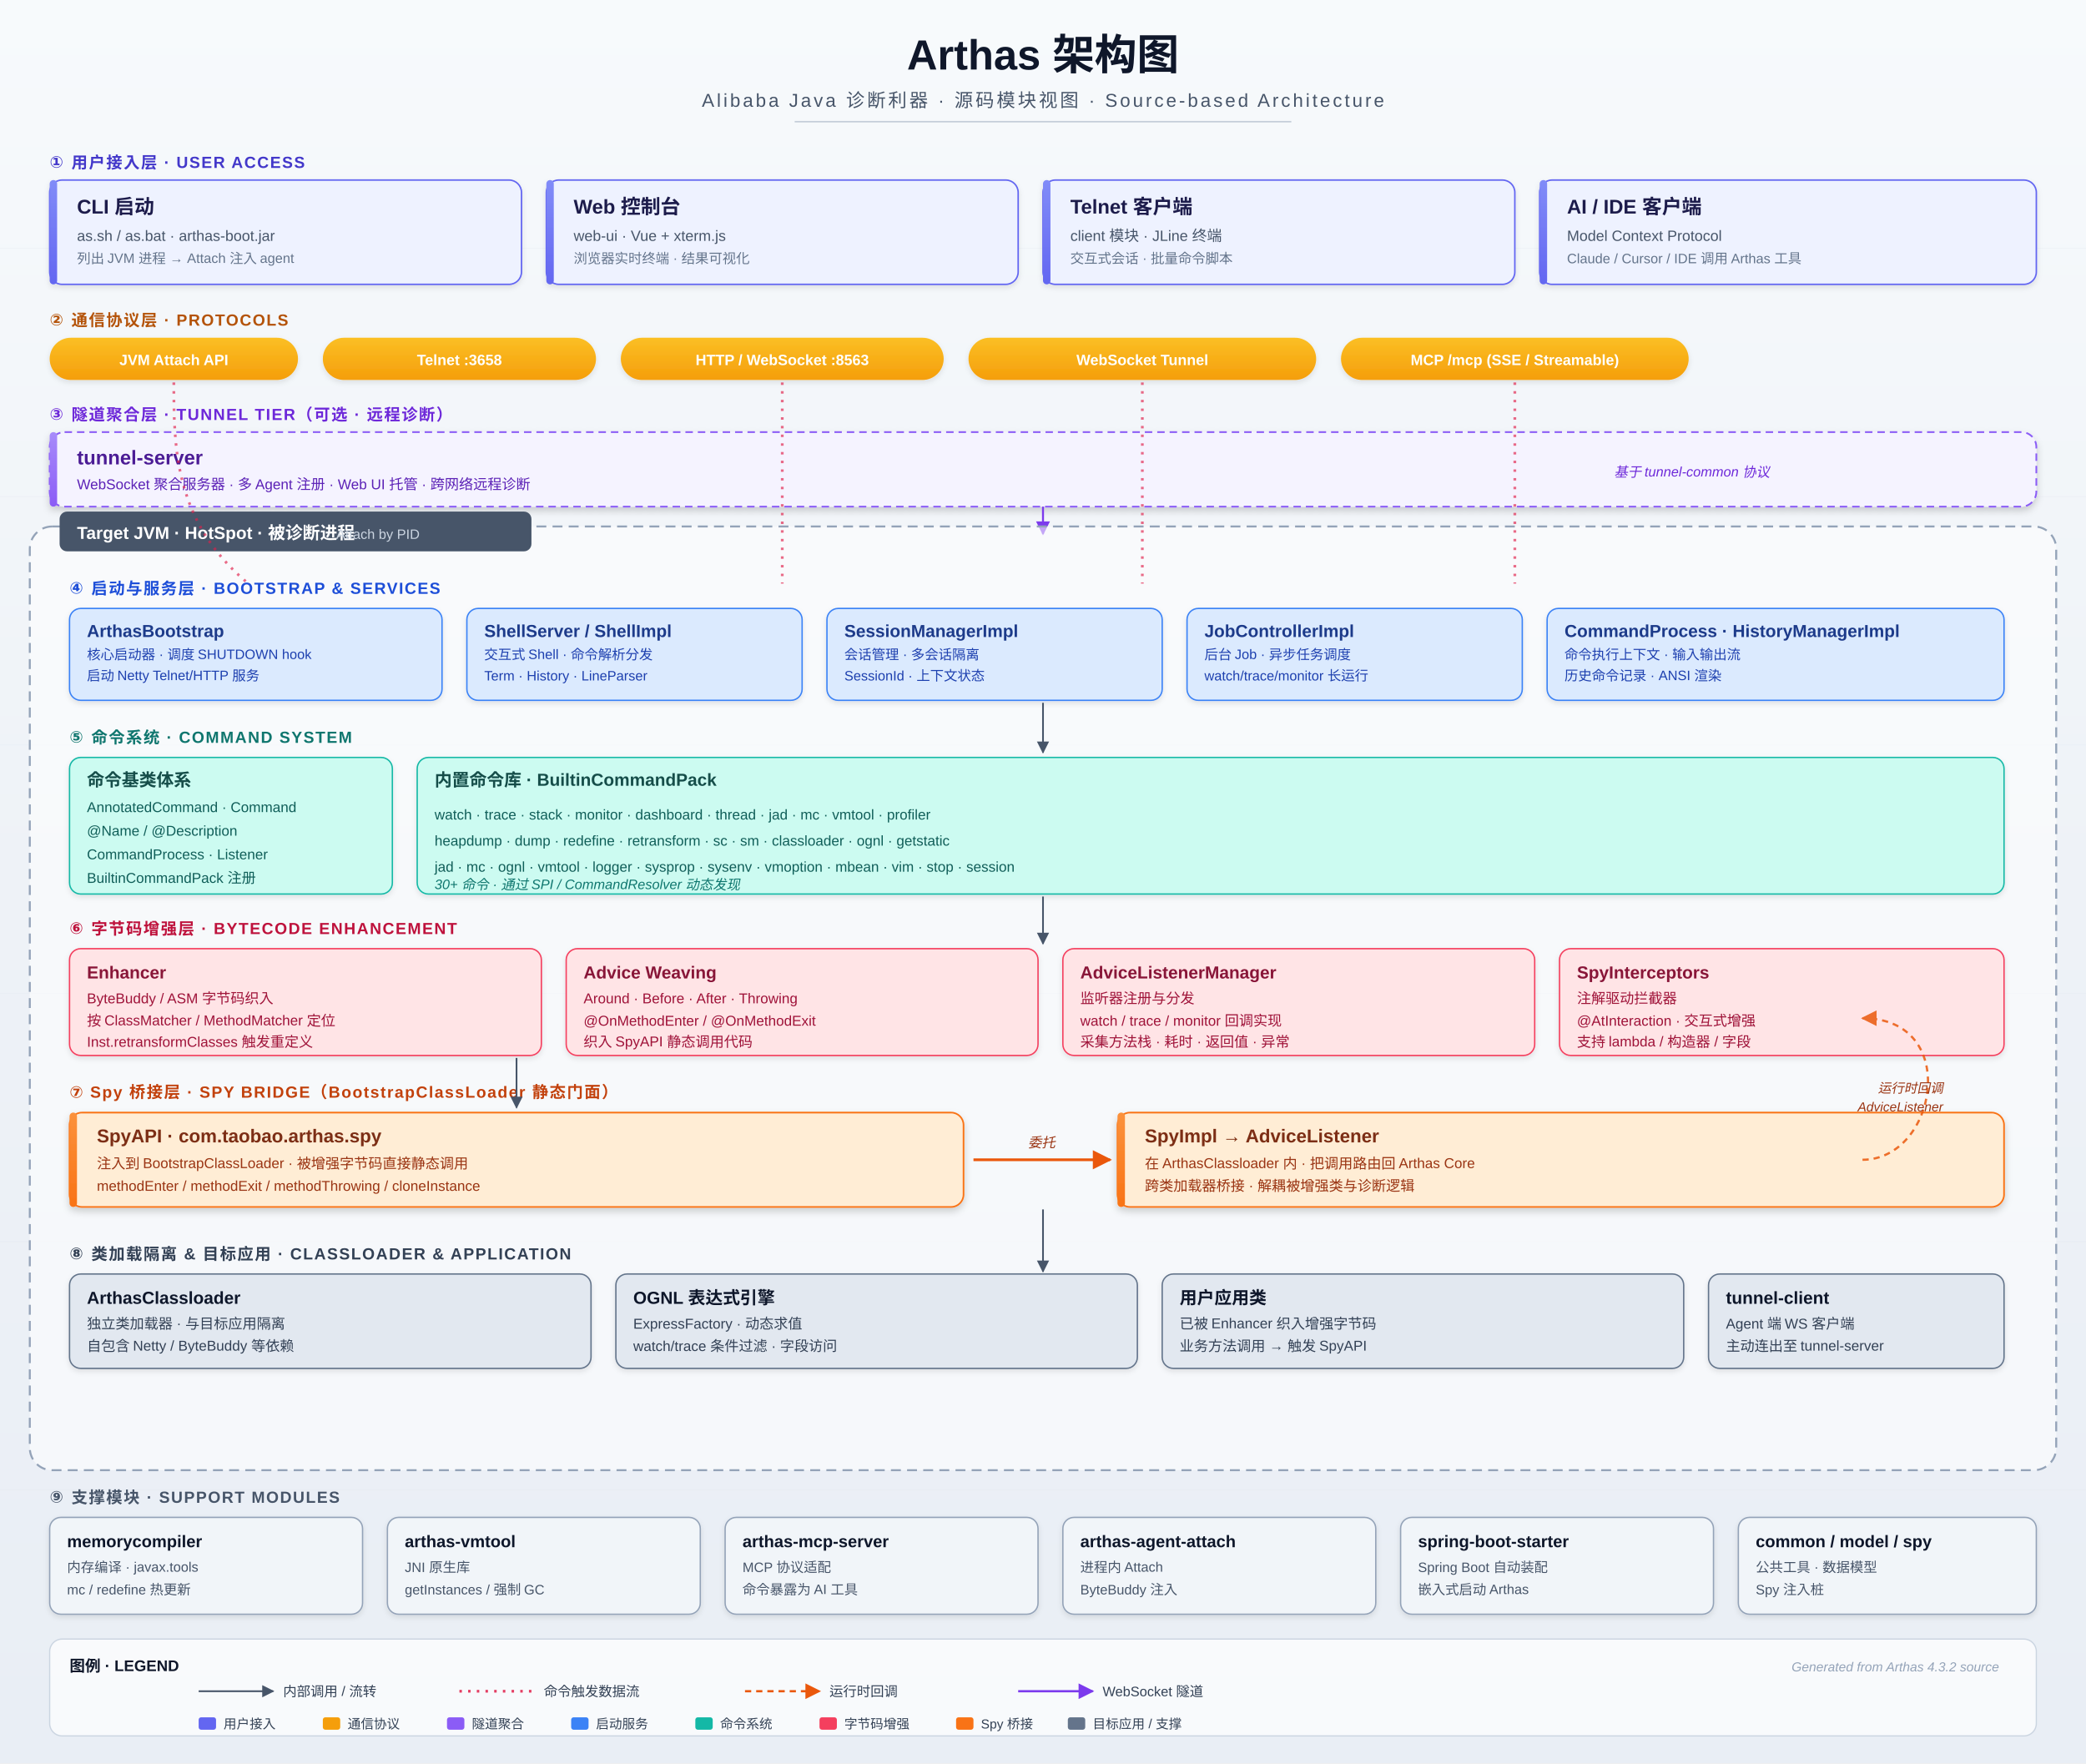
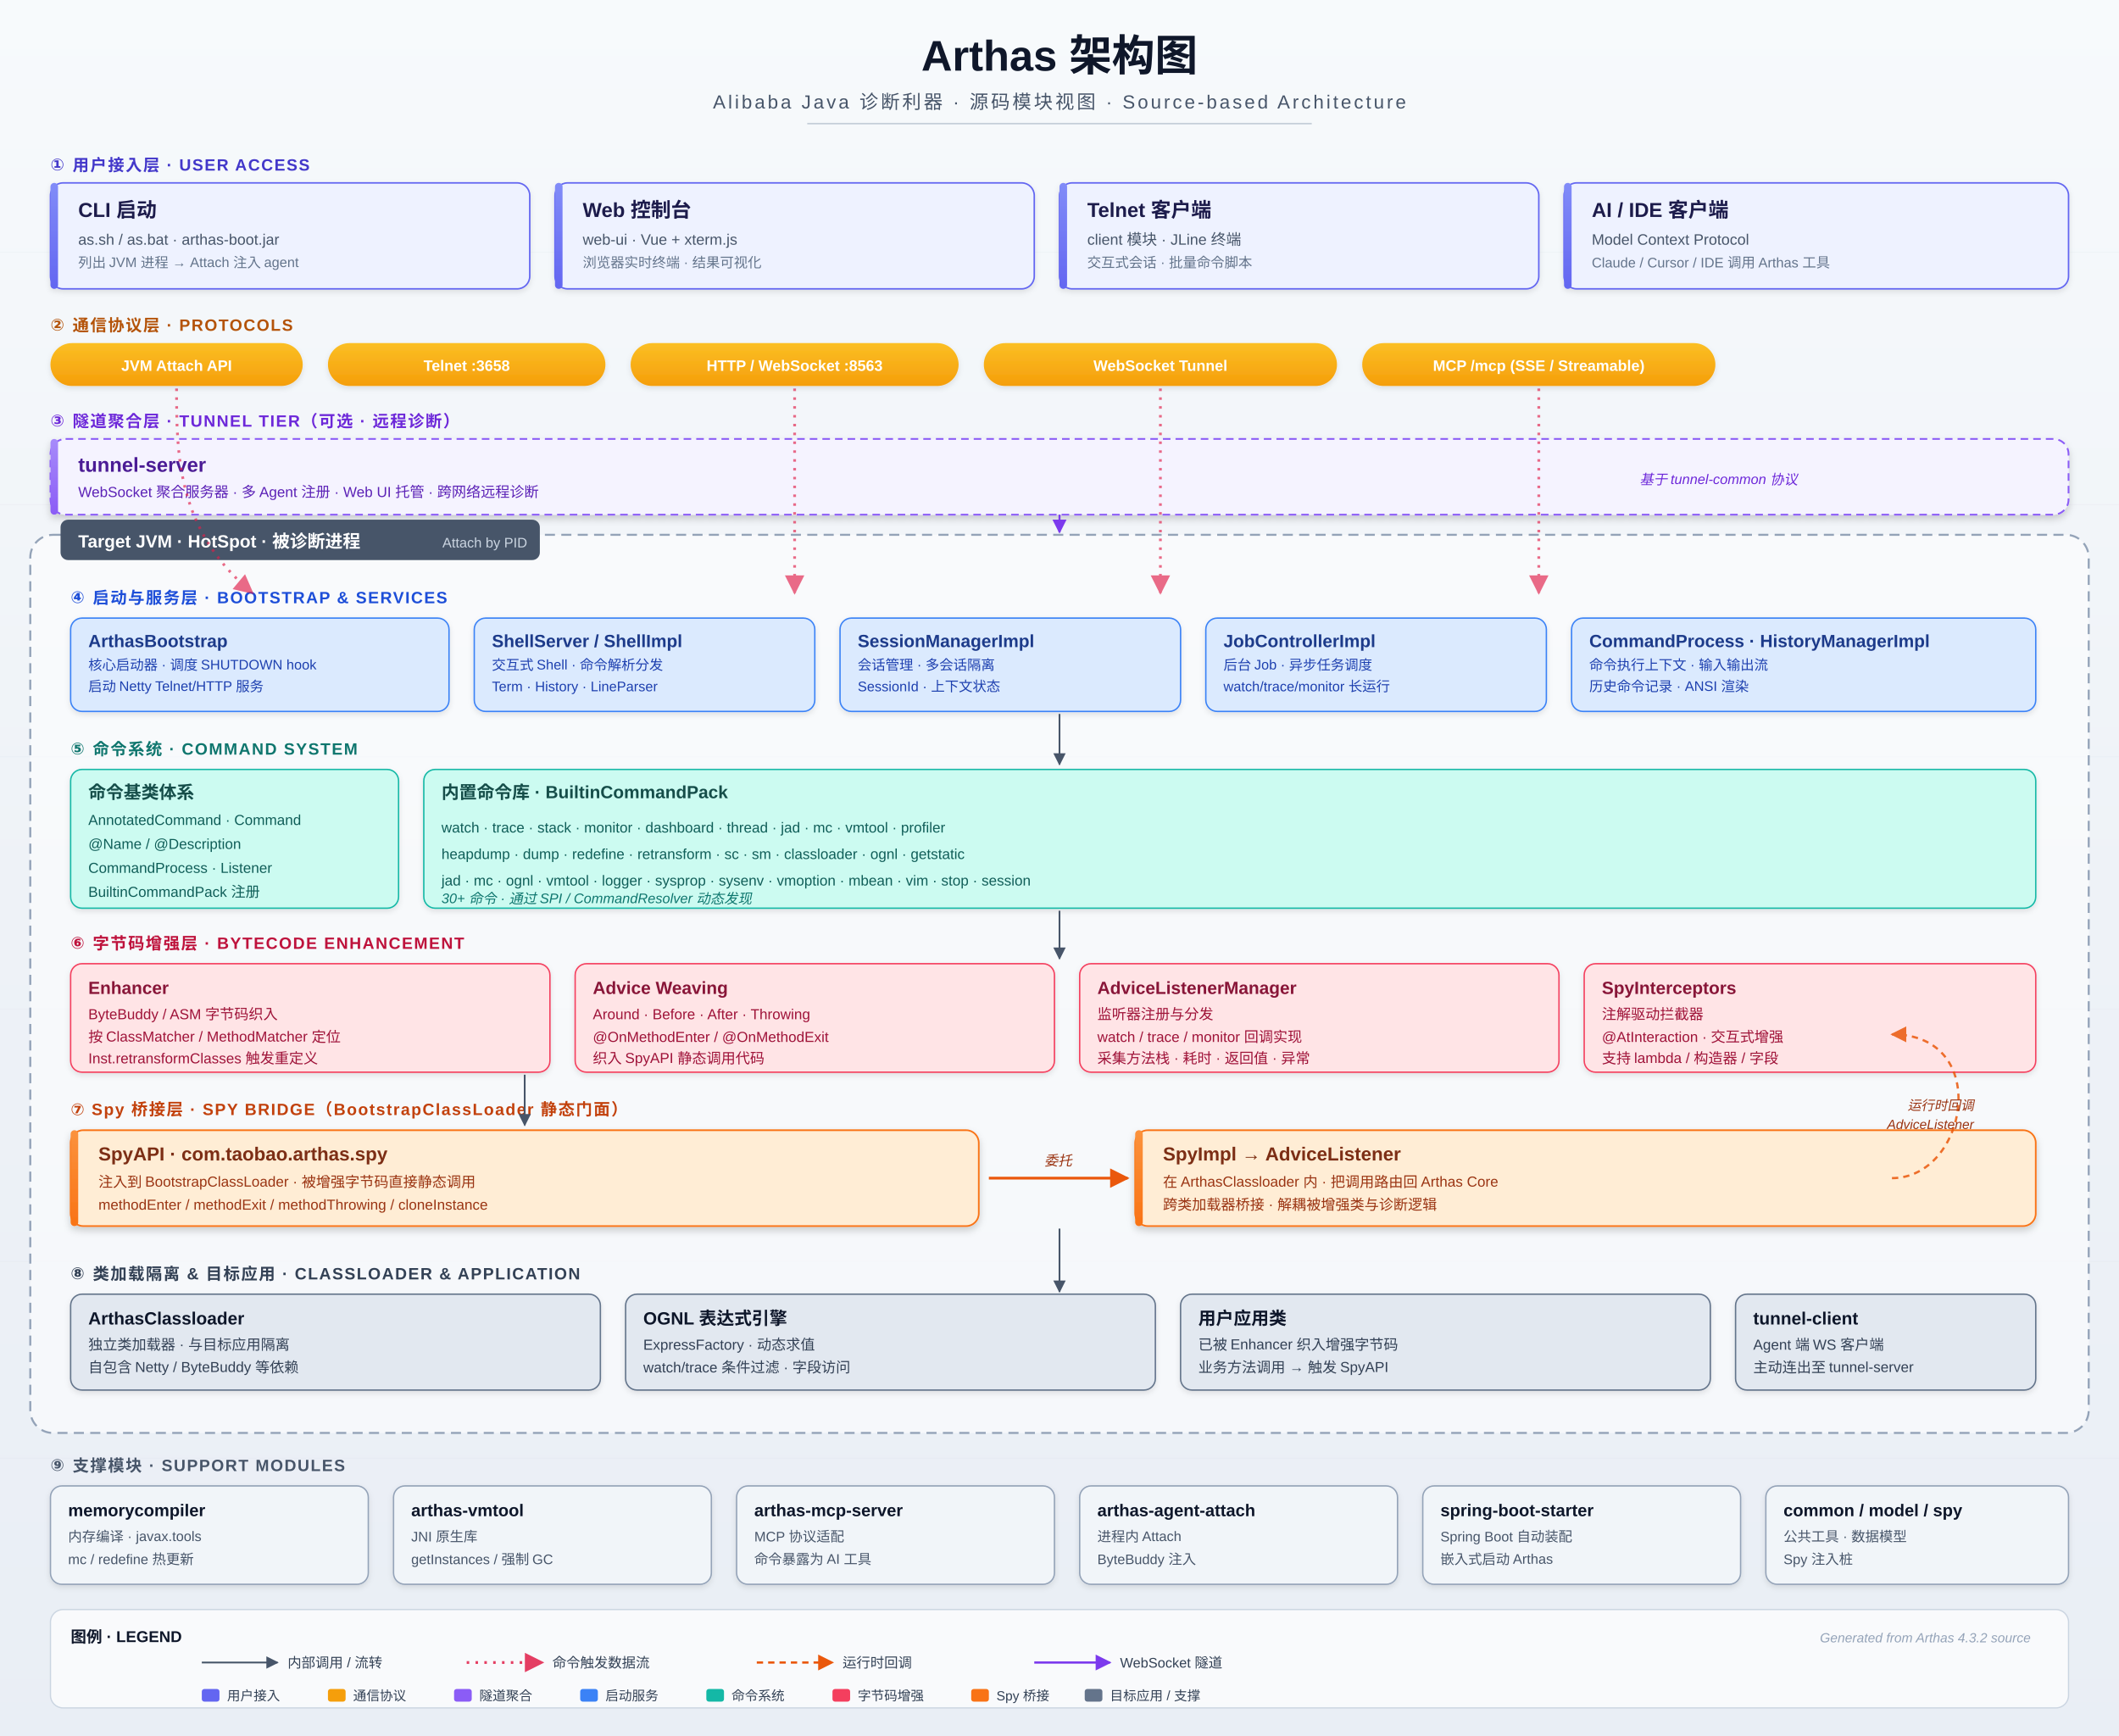
- <svg xmlns="http://www.w3.org/2000/svg" viewBox="0 0 1680 1420" font-family="'Segoe UI','PingFang SC','Microsoft YaHei','Helvetica Neue',Arial,sans-serif">
+ <svg xmlns="http://www.w3.org/2000/svg" width="1680" height="1376" viewBox="0 0 1680 1376" font-family="'Segoe UI','PingFang SC','Microsoft YaHei','Helvetica Neue',Arial,sans-serif">
  <defs>
    <linearGradient id="bg" x1="0" y1="0" x2="0" y2="1">
      <stop offset="0%" stop-color="#f7fafc" />
      <stop offset="50%" stop-color="#eef2f7" />
      <stop offset="100%" stop-color="#e9eef5" />
    </linearGradient>
    <linearGradient id="gUser" x1="0" y1="0" x2="0" y2="1">
      <stop offset="0%" stop-color="#818cf8" />
      <stop offset="100%" stop-color="#6366f1" />
    </linearGradient>
    <linearGradient id="gProto" x1="0" y1="0" x2="0" y2="1">
      <stop offset="0%" stop-color="#fbbf24" />
      <stop offset="100%" stop-color="#f59e0b" />
    </linearGradient>
    <linearGradient id="gTunnel" x1="0" y1="0" x2="0" y2="1">
      <stop offset="0%" stop-color="#a78bfa" />
      <stop offset="100%" stop-color="#8b5cf6" />
    </linearGradient>
    <linearGradient id="gBoot" x1="0" y1="0" x2="0" y2="1">
      <stop offset="0%" stop-color="#60a5fa" />
      <stop offset="100%" stop-color="#3b82f6" />
    </linearGradient>
    <linearGradient id="gCmd" x1="0" y1="0" x2="0" y2="1">
      <stop offset="0%" stop-color="#2dd4bf" />
      <stop offset="100%" stop-color="#14b8a6" />
    </linearGradient>
    <linearGradient id="gEnh" x1="0" y1="0" x2="0" y2="1">
      <stop offset="0%" stop-color="#fb7185" />
      <stop offset="100%" stop-color="#f43f5e" />
    </linearGradient>
    <linearGradient id="gSpy" x1="0" y1="0" x2="0" y2="1">
      <stop offset="0%" stop-color="#fb923c" />
      <stop offset="100%" stop-color="#f97316" />
    </linearGradient>
    <linearGradient id="gApp" x1="0" y1="0" x2="0" y2="1">
      <stop offset="0%" stop-color="#94a3b8" />
      <stop offset="100%" stop-color="#64748b" />
    </linearGradient>
    <linearGradient id="gSupport" x1="0" y1="0" x2="0" y2="1">
      <stop offset="0%" stop-color="#cbd5e1" />
      <stop offset="100%" stop-color="#94a3b8" />
    </linearGradient>
    <filter id="shadow" x="-20%" y="-20%" width="140%" height="140%">
      <feGaussianBlur in="SourceAlpha" stdDeviation="3" />
      <feOffset dx="0" dy="3" result="offsetblur" />
      <feComponentTransfer>
        <feFuncA type="linear" slope="0.18" />
      </feComponentTransfer>
      <feMerge>
        <feMergeNode />
        <feMergeNode in="SourceGraphic" />
      </feMerge>
    </filter>
    <filter id="shadowSoft" x="-20%" y="-20%" width="140%" height="140%">
      <feGaussianBlur in="SourceAlpha" stdDeviation="2" />
      <feOffset dx="0" dy="2" result="offsetblur" />
      <feComponentTransfer>
        <feFuncA type="linear" slope="0.10" />
      </feComponentTransfer>
      <feMerge>
        <feMergeNode />
        <feMergeNode in="SourceGraphic" />
      </feMerge>
    </filter>
    <marker id="arr" viewBox="0 0 10 10" refX="9" refY="5" markerWidth="7" markerHeight="7" orient="auto-start-reverse">
      <path d="M0,0 L10,5 L0,10 z" fill="#475569" />
    </marker>
    <marker id="arrLight" viewBox="0 0 10 10" refX="9" refY="5" markerWidth="6" markerHeight="6" orient="auto-start-reverse">
      <path d="M0,0 L10,5 L0,10 z" fill="#64748b" />
    </marker>
    <marker id="arrRose" viewBox="0 0 10 10" refX="9" refY="5" markerWidth="7" markerHeight="7" orient="auto-start-reverse">
      <path d="M0,0 L10,5 L0,10 z" fill="#e11d48" />
    </marker>
    <marker id="arrOrange" viewBox="0 0 10 10" refX="9" refY="5" markerWidth="7" markerHeight="7" orient="auto-start-reverse">
      <path d="M0,0 L10,5 L0,10 z" fill="#ea580c" />
    </marker>
    <marker id="arrPurple" viewBox="0 0 10 10" refX="9" refY="5" markerWidth="7" markerHeight="7" orient="auto-start-reverse">
      <path d="M0,0 L10,5 L0,10 z" fill="#7c3aed" />
    </marker>
  </defs>
  <rect width="1680" height="1420" fill="url(#bg)" />
  <g opacity="0.35">
    <path d="M0 0 H1680" stroke="#dbe2ec" stroke-width="0.5" transform="translate(0,200)" />
    <path d="M0 0 H1680" stroke="#dbe2ec" stroke-width="0.5" transform="translate(0,400)" />
    <path d="M0 0 H1680" stroke="#dbe2ec" stroke-width="0.5" transform="translate(0,600)" />
    <path d="M0 0 H1680" stroke="#dbe2ec" stroke-width="0.5" transform="translate(0,800)" />
    <path d="M0 0 H1680" stroke="#dbe2ec" stroke-width="0.5" transform="translate(0,1000)" />
-     <path d="M0 0 H1680" stroke="#dbe2ec" stroke-width="0.5" transform="translate(0,1200)" />
+     <path d="M0 0 H1680" stroke="#dbe2ec" stroke-width="0.5" transform="translate(0,1156)" />
  </g>
  <g>
    <text x="840" y="56" text-anchor="middle" font-size="34" font-weight="700" fill="#0f172a">Arthas 架构图</text>
    <text x="840" y="86" text-anchor="middle" font-size="15" fill="#475569" letter-spacing="2">Alibaba Java 诊断利器 · 源码模块视图 · Source-based Architecture</text>
    <line x1="640" y1="98" x2="1040" y2="98" stroke="#94a3b8" stroke-width="1.2" opacity="0.5" />
  </g>
  <g id="layer-user">
    <text x="40" y="135" font-size="13" font-weight="700" fill="#4338ca" letter-spacing="1">① 用户接入层 · USER ACCESS</text>
    <g filter="url(#shadowSoft)">
      <rect x="40" y="145" width="380" height="84" rx="10" fill="#eef2ff" stroke="#6366f1" stroke-width="1.2" />
      <rect x="40" y="145" width="6" height="84" rx="3" fill="url(#gUser)" />
      <text x="62" y="172" font-size="16" font-weight="700" fill="#1e1b4b">CLI 启动</text>
      <text x="62" y="194" font-size="12" fill="#475569">as.sh / as.bat · arthas-boot.jar</text>
      <text x="62" y="212" font-size="11" fill="#64748b">列出 JVM 进程 → Attach 注入 agent</text>
    </g>
    <g filter="url(#shadowSoft)">
      <rect x="440" y="145" width="380" height="84" rx="10" fill="#eef2ff" stroke="#6366f1" stroke-width="1.2" />
      <rect x="440" y="145" width="6" height="84" rx="3" fill="url(#gUser)" />
      <text x="462" y="172" font-size="16" font-weight="700" fill="#1e1b4b">Web 控制台</text>
      <text x="462" y="194" font-size="12" fill="#475569">web-ui · Vue + xterm.js</text>
      <text x="462" y="212" font-size="11" fill="#64748b">浏览器实时终端 · 结果可视化</text>
    </g>
    <g filter="url(#shadowSoft)">
      <rect x="840" y="145" width="380" height="84" rx="10" fill="#eef2ff" stroke="#6366f1" stroke-width="1.2" />
      <rect x="840" y="145" width="6" height="84" rx="3" fill="url(#gUser)" />
      <text x="862" y="172" font-size="16" font-weight="700" fill="#1e1b4b">Telnet 客户端</text>
      <text x="862" y="194" font-size="12" fill="#475569">client 模块 · JLine 终端</text>
      <text x="862" y="212" font-size="11" fill="#64748b">交互式会话 · 批量命令脚本</text>
    </g>
    <g filter="url(#shadowSoft)">
      <rect x="1240" y="145" width="400" height="84" rx="10" fill="#eef2ff" stroke="#6366f1" stroke-width="1.2" />
      <rect x="1240" y="145" width="6" height="84" rx="3" fill="url(#gUser)" />
      <text x="1262" y="172" font-size="16" font-weight="700" fill="#1e1b4b">AI / IDE 客户端</text>
      <text x="1262" y="194" font-size="12" fill="#475569">Model Context Protocol</text>
      <text x="1262" y="212" font-size="11" fill="#64748b">Claude / Cursor / IDE 调用 Arthas 工具</text>
    </g>
  </g>
  <g id="layer-proto">
    <text x="40" y="262" font-size="13" font-weight="700" fill="#b45309" letter-spacing="1">② 通信协议层 · PROTOCOLS</text>
    <g filter="url(#shadowSoft)">
      <rect x="40" y="272" width="200" height="34" rx="17" fill="url(#gProto)" />
      <text x="140" y="294" text-anchor="middle" font-size="12" font-weight="600" fill="#fff">JVM Attach API</text>
    </g>
    <g filter="url(#shadowSoft)">
      <rect x="260" y="272" width="220" height="34" rx="17" fill="url(#gProto)" />
      <text x="370" y="294" text-anchor="middle" font-size="12" font-weight="600" fill="#fff">Telnet :3658</text>
    </g>
    <g filter="url(#shadowSoft)">
      <rect x="500" y="272" width="260" height="34" rx="17" fill="url(#gProto)" />
      <text x="630" y="294" text-anchor="middle" font-size="12" font-weight="600" fill="#fff">HTTP / WebSocket :8563</text>
    </g>
    <g filter="url(#shadowSoft)">
      <rect x="780" y="272" width="280" height="34" rx="17" fill="url(#gProto)" />
      <text x="920" y="294" text-anchor="middle" font-size="12" font-weight="600" fill="#fff">WebSocket Tunnel</text>
    </g>
    <g filter="url(#shadowSoft)">
      <rect x="1080" y="272" width="280" height="34" rx="17" fill="url(#gProto)" />
      <text x="1220" y="294" text-anchor="middle" font-size="12" font-weight="600" fill="#fff">MCP  /mcp  (SSE / Streamable)</text>
    </g>
  </g>
  <g id="layer-tunnel">
    <text x="40" y="338" font-size="13" font-weight="700" fill="#6d28d9" letter-spacing="1">③ 隧道聚合层 · TUNNEL TIER（可选 · 远程诊断）</text>
    <g filter="url(#shadow)">
      <rect x="40" y="348" width="1600" height="60" rx="12" fill="#f5f3ff" stroke="#8b5cf6" stroke-width="1.4" stroke-dasharray="6 4" />
      <rect x="40" y="348" width="6" height="60" rx="3" fill="url(#gTunnel)" />
      <text x="62" y="374" font-size="16" font-weight="700" fill="#4c1d95">tunnel-server</text>
      <text x="62" y="394" font-size="11.5" fill="#5b21b6">WebSocket 聚合服务器 · 多 Agent 注册 · Web UI 托管 · 跨网络远程诊断</text>
      <text x="1300" y="384" font-size="11" fill="#6d28d9" font-style="italic">基于 tunnel-common 协议</text>
    </g>
-     <line x1="840" y1="408" x2="840" y2="430" stroke="#7c3aed" stroke-width="1.6" marker-end="url(#arrPurple)" />
+     <line x1="840" y1="408" x2="840" y2="422" stroke="#7c3aed" stroke-width="1.6" marker-end="url(#arrPurple)" />
  </g>
  <g id="target-jvm">
-     <rect x="24" y="424" width="1632" height="760" rx="18" fill="#ffffff" fill-opacity="0.55" stroke="#94a3b8" stroke-width="1.6" stroke-dasharray="8 5" />
+     <rect x="24" y="424" width="1632" height="712" rx="18" fill="#ffffff" fill-opacity="0.55" stroke="#94a3b8" stroke-width="1.6" stroke-dasharray="8 5" />
    <rect x="48" y="412" width="380" height="32" rx="6" fill="#475569" />
    <text x="62" y="434" font-size="14" font-weight="700" fill="#fff">Target JVM · HotSpot · 被诊断进程</text>
-     <text x="338" y="434" font-size="11" fill="#cbd5e1" text-anchor="end">Attach by PID</text>
+     <text x="418" y="434" font-size="11" fill="#cbd5e1" text-anchor="end">Attach by PID</text>
  </g>
  <g id="layer-boot">
    <text x="56" y="478" font-size="13" font-weight="700" fill="#1d4ed8" letter-spacing="1">④ 启动与服务层 · BOOTSTRAP &amp; SERVICES</text>
    <g filter="url(#shadowSoft)">
      <rect x="56" y="490" width="300" height="74" rx="9" fill="#dbeafe" stroke="#3b82f6" stroke-width="1.1" />
      <text x="70" y="513" font-size="14" font-weight="700" fill="#1e3a8a">ArthasBootstrap</text>
      <text x="70" y="531" font-size="11" fill="#1e40af">核心启动器 · 调度 SHUTDOWN hook</text>
      <text x="70" y="548" font-size="11" fill="#1e40af">启动 Netty Telnet/HTTP 服务</text>
    </g>
    <g filter="url(#shadowSoft)">
      <rect x="376" y="490" width="270" height="74" rx="9" fill="#dbeafe" stroke="#3b82f6" stroke-width="1.1" />
      <text x="390" y="513" font-size="14" font-weight="700" fill="#1e3a8a">ShellServer / ShellImpl</text>
      <text x="390" y="531" font-size="11" fill="#1e40af">交互式 Shell · 命令解析分发</text>
      <text x="390" y="548" font-size="11" fill="#1e40af">Term · History · LineParser</text>
    </g>
    <g filter="url(#shadowSoft)">
      <rect x="666" y="490" width="270" height="74" rx="9" fill="#dbeafe" stroke="#3b82f6" stroke-width="1.1" />
      <text x="680" y="513" font-size="14" font-weight="700" fill="#1e3a8a">SessionManagerImpl</text>
      <text x="680" y="531" font-size="11" fill="#1e40af">会话管理 · 多会话隔离</text>
      <text x="680" y="548" font-size="11" fill="#1e40af">SessionId · 上下文状态</text>
    </g>
    <g filter="url(#shadowSoft)">
      <rect x="956" y="490" width="270" height="74" rx="9" fill="#dbeafe" stroke="#3b82f6" stroke-width="1.1" />
      <text x="970" y="513" font-size="14" font-weight="700" fill="#1e3a8a">JobControllerImpl</text>
      <text x="970" y="531" font-size="11" fill="#1e40af">后台 Job · 异步任务调度</text>
      <text x="970" y="548" font-size="11" fill="#1e40af">watch/trace/monitor 长运行</text>
    </g>
    <g filter="url(#shadowSoft)">
      <rect x="1246" y="490" width="368" height="74" rx="9" fill="#dbeafe" stroke="#3b82f6" stroke-width="1.1" />
      <text x="1260" y="513" font-size="14" font-weight="700" fill="#1e3a8a">CommandProcess · HistoryManagerImpl</text>
      <text x="1260" y="531" font-size="11" fill="#1e40af">命令执行上下文 · 输入输出流</text>
      <text x="1260" y="548" font-size="11" fill="#1e40af">历史命令记录 · ANSI 渲染</text>
    </g>
  </g>
  <g id="layer-cmd">
    <text x="56" y="598" font-size="13" font-weight="700" fill="#0f766e" letter-spacing="1">⑤ 命令系统 · COMMAND SYSTEM</text>
    <g filter="url(#shadowSoft)">
      <rect x="56" y="610" width="260" height="110" rx="9" fill="#ccfbf1" stroke="#14b8a6" stroke-width="1.1" />
      <text x="70" y="633" font-size="14" font-weight="700" fill="#134e4a">命令基类体系</text>
      <text x="70" y="654" font-size="11.5" fill="#115e59">AnnotatedCommand · Command</text>
      <text x="70" y="673" font-size="11.5" fill="#115e59">@Name / @Description</text>
      <text x="70" y="692" font-size="11.5" fill="#115e59">CommandProcess · Listener</text>
      <text x="70" y="711" font-size="11.5" fill="#115e59">BuiltinCommandPack 注册</text>
    </g>
    <g filter="url(#shadowSoft)">
      <rect x="336" y="610" width="1278" height="110" rx="9" fill="#ccfbf1" stroke="#14b8a6" stroke-width="1.1" />
      <text x="350" y="633" font-size="14" font-weight="700" fill="#134e4a">内置命令库 · BuiltinCommandPack</text>
      <text x="350" y="660" font-size="11.5" fill="#115e59">watch · trace · stack · monitor · dashboard · thread · jad · mc · vmtool · profiler</text>
      <text x="350" y="681" font-size="11.5" fill="#115e59">heapdump · dump · redefine · retransform · sc · sm · classloader · ognl · getstatic</text>
      <text x="350" y="702" font-size="11.5" fill="#115e59">jad · mc · ognl · vmtool · logger · sysprop · sysenv · vmoption · mbean · vim · stop · session</text>
      <text x="350" y="716" font-size="11" fill="#0f766e" font-style="italic">30+ 命令 · 通过 SPI / CommandResolver 动态发现</text>
    </g>
  </g>
  <g id="layer-enh">
    <text x="56" y="752" font-size="13" font-weight="700" fill="#be123c" letter-spacing="1">⑥ 字节码增强层 · BYTECODE ENHANCEMENT</text>
    <g filter="url(#shadowSoft)">
      <rect x="56" y="764" width="380" height="86" rx="9" fill="#ffe4e6" stroke="#f43f5e" stroke-width="1.1" />
      <text x="70" y="788" font-size="14" font-weight="700" fill="#881337">Enhancer</text>
      <text x="70" y="808" font-size="11.5" fill="#9f1239">ByteBuddy / ASM 字节码织入</text>
      <text x="70" y="826" font-size="11.5" fill="#9f1239">按 ClassMatcher / MethodMatcher 定位</text>
      <text x="70" y="843" font-size="11.5" fill="#9f1239">Inst.retransformClasses 触发重定义</text>
    </g>
    <g filter="url(#shadowSoft)">
      <rect x="456" y="764" width="380" height="86" rx="9" fill="#ffe4e6" stroke="#f43f5e" stroke-width="1.1" />
      <text x="470" y="788" font-size="14" font-weight="700" fill="#881337">Advice Weaving</text>
      <text x="470" y="808" font-size="11.5" fill="#9f1239">Around · Before · After · Throwing</text>
      <text x="470" y="826" font-size="11.5" fill="#9f1239">@OnMethodEnter / @OnMethodExit</text>
      <text x="470" y="843" font-size="11.5" fill="#9f1239">织入 SpyAPI 静态调用代码</text>
    </g>
    <g filter="url(#shadowSoft)">
      <rect x="856" y="764" width="380" height="86" rx="9" fill="#ffe4e6" stroke="#f43f5e" stroke-width="1.1" />
      <text x="870" y="788" font-size="14" font-weight="700" fill="#881337">AdviceListenerManager</text>
      <text x="870" y="808" font-size="11.5" fill="#9f1239">监听器注册与分发</text>
      <text x="870" y="826" font-size="11.5" fill="#9f1239">watch / trace / monitor 回调实现</text>
      <text x="870" y="843" font-size="11.5" fill="#9f1239">采集方法栈 · 耗时 · 返回值 · 异常</text>
    </g>
    <g filter="url(#shadowSoft)">
      <rect x="1256" y="764" width="358" height="86" rx="9" fill="#ffe4e6" stroke="#f43f5e" stroke-width="1.1" />
      <text x="1270" y="788" font-size="14" font-weight="700" fill="#881337">SpyInterceptors</text>
      <text x="1270" y="808" font-size="11.5" fill="#9f1239">注解驱动拦截器</text>
      <text x="1270" y="826" font-size="11.5" fill="#9f1239">@AtInteraction · 交互式增强</text>
      <text x="1270" y="843" font-size="11.5" fill="#9f1239">支持 lambda / 构造器 / 字段</text>
    </g>
  </g>
  <g id="layer-spy">
    <text x="56" y="884" font-size="13" font-weight="700" fill="#c2410c" letter-spacing="1">⑦ Spy 桥接层 · SPY BRIDGE（BootstrapClassLoader 静态门面）</text>
    <g filter="url(#shadow)">
      <rect x="56" y="896" width="720" height="76" rx="10" fill="#ffedd5" stroke="#f97316" stroke-width="1.3" />
      <rect x="56" y="896" width="6" height="76" rx="3" fill="url(#gSpy)" />
      <text x="78" y="920" font-size="15" font-weight="700" fill="#7c2d12">SpyAPI  ·  com.taobao.arthas.spy</text>
      <text x="78" y="941" font-size="11.5" fill="#9a3412">注入到 BootstrapClassLoader · 被增强字节码直接静态调用</text>
      <text x="78" y="959" font-size="11.5" fill="#9a3412">methodEnter / methodExit / methodThrowing / cloneInstance</text>
    </g>
    <line x1="784" y1="934" x2="894" y2="934" stroke="#ea580c" stroke-width="2.2" marker-end="url(#arrOrange)" />
    <text x="839" y="924" text-anchor="middle" font-size="11" fill="#9a3412" font-style="italic">委托</text>
    <g filter="url(#shadow)">
      <rect x="900" y="896" width="714" height="76" rx="10" fill="#ffedd5" stroke="#f97316" stroke-width="1.3" />
      <rect x="900" y="896" width="6" height="76" rx="3" fill="url(#gSpy)" />
      <text x="922" y="920" font-size="15" font-weight="700" fill="#7c2d12">SpyImpl  →  AdviceListener</text>
      <text x="922" y="941" font-size="11.5" fill="#9a3412">在 ArthasClassloader 内 · 把调用路由回 Arthas Core</text>
      <text x="922" y="959" font-size="11.5" fill="#9a3412">跨类加载器桥接 · 解耦被增强类与诊断逻辑</text>
    </g>
  </g>
  <g id="layer-app">
    <text x="56" y="1014" font-size="13" font-weight="700" fill="#334155" letter-spacing="1">⑧ 类加载隔离 &amp; 目标应用 · CLASSLOADER &amp; APPLICATION</text>
    <g filter="url(#shadowSoft)">
      <rect x="56" y="1026" width="420" height="76" rx="9" fill="#e2e8f0" stroke="#64748b" stroke-width="1.1" />
      <text x="70" y="1050" font-size="14" font-weight="700" fill="#0f172a">ArthasClassloader</text>
      <text x="70" y="1070" font-size="11.5" fill="#334155">独立类加载器 · 与目标应用隔离</text>
      <text x="70" y="1088" font-size="11.5" fill="#334155">自包含 Netty / ByteBuddy 等依赖</text>
    </g>
    <g filter="url(#shadowSoft)">
      <rect x="496" y="1026" width="420" height="76" rx="9" fill="#e2e8f0" stroke="#64748b" stroke-width="1.1" />
      <text x="510" y="1050" font-size="14" font-weight="700" fill="#0f172a">OGNL 表达式引擎</text>
      <text x="510" y="1070" font-size="11.5" fill="#334155">ExpressFactory · 动态求值</text>
      <text x="510" y="1088" font-size="11.5" fill="#334155">watch/trace 条件过滤 · 字段访问</text>
    </g>
    <g filter="url(#shadowSoft)">
      <rect x="936" y="1026" width="420" height="76" rx="9" fill="#e2e8f0" stroke="#64748b" stroke-width="1.1" />
      <text x="950" y="1050" font-size="14" font-weight="700" fill="#0f172a">用户应用类</text>
      <text x="950" y="1070" font-size="11.5" fill="#334155">已被 Enhancer 织入增强字节码</text>
      <text x="950" y="1088" font-size="11.5" fill="#334155">业务方法调用 → 触发 SpyAPI</text>
    </g>
    <g filter="url(#shadowSoft)">
      <rect x="1376" y="1026" width="238" height="76" rx="9" fill="#e2e8f0" stroke="#64748b" stroke-width="1.1" />
      <text x="1390" y="1050" font-size="14" font-weight="700" fill="#0f172a">tunnel-client</text>
      <text x="1390" y="1070" font-size="11.5" fill="#334155">Agent 端 WS 客户端</text>
      <text x="1390" y="1088" font-size="11.5" fill="#334155">主动连出至 tunnel-server</text>
    </g>
  </g>
  <g id="flow-command">
    <path d="M840,230 C840,250 840,265 840,272" fill="none" stroke="#e11d48" stroke-width="0" opacity="0" />
-     <path d="M630,308 C630,360 630,420 630,470" fill="none" stroke="#e11d48" stroke-width="2.2" stroke-dasharray="2 5" opacity="0.65" />
-     <path d="M920,308 C920,360 920,420 920,470" fill="none" stroke="#e11d48" stroke-width="2.2" stroke-dasharray="2 5" opacity="0.65" />
-     <path d="M1220,308 C1220,360 1220,420 1220,470" fill="none" stroke="#e11d48" stroke-width="2.2" stroke-dasharray="2 5" opacity="0.65" />
-     <path d="M140,308 C140,360 140,420 200,470" fill="none" stroke="#e11d48" stroke-width="2.2" stroke-dasharray="2 5" opacity="0.65" />
+     <path d="M630,308 C630,360 630,420 630,470" fill="none" stroke="#e11d48" stroke-width="2.2" stroke-dasharray="2 5" opacity="0.65" marker-end="url(#arrRose)" />
+     <path d="M920,308 C920,360 920,420 920,470" fill="none" stroke="#e11d48" stroke-width="2.2" stroke-dasharray="2 5" opacity="0.65" marker-end="url(#arrRose)" />
+     <path d="M1220,308 C1220,360 1220,420 1220,470" fill="none" stroke="#e11d48" stroke-width="2.2" stroke-dasharray="2 5" opacity="0.65" marker-end="url(#arrRose)" />
+     <path d="M140,308 C140,360 140,420 200,470" fill="none" stroke="#e11d48" stroke-width="2.2" stroke-dasharray="2 5" opacity="0.65" marker-end="url(#arrRose)" />
  </g>
  <g id="internal-flows" stroke="#475569" stroke-width="1.4" fill="none">
    <line x1="840" y1="566" x2="840" y2="606" marker-end="url(#arr)" />
    <line x1="840" y1="722" x2="840" y2="760" marker-end="url(#arr)" />
    <line x1="416" y1="852" x2="416" y2="892" marker-end="url(#arr)" />
    <path d="M840,974 C840,990 840,1000 840,1024" marker-end="url(#arr)" />
  </g>
  <g id="feedback-loop">
    <path d="M1500,934 C1560,934 1580,820 1500,820" fill="none" stroke="#ea580c" stroke-width="1.8" stroke-dasharray="5 4" opacity="0.85" marker-end="url(#arrOrange)" />
    <text x="1565" y="880" font-size="10.5" fill="#9a3412" font-style="italic" text-anchor="end">运行时回调</text>
    <text x="1565" y="895" font-size="10.5" fill="#9a3412" font-style="italic" text-anchor="end">AdviceListener</text>
  </g>
-   <g id="layer-support">
+   <g id="layer-support" transform="translate(0,-44)">
    <text x="40" y="1210" font-size="13" font-weight="700" fill="#475569" letter-spacing="1">⑨ 支撑模块 · SUPPORT MODULES</text>
    <g filter="url(#shadowSoft)">
      <rect x="40" y="1222" width="252" height="78" rx="9" fill="#f1f5f9" stroke="#94a3b8" stroke-width="1.1" />
      <text x="54" y="1246" font-size="13.5" font-weight="700" fill="#0f172a">memorycompiler</text>
      <text x="54" y="1266" font-size="11" fill="#475569">内存编译 · javax.tools</text>
      <text x="54" y="1284" font-size="11" fill="#475569">mc / redefine 热更新</text>
    </g>
    <g filter="url(#shadowSoft)">
      <rect x="312" y="1222" width="252" height="78" rx="9" fill="#f1f5f9" stroke="#94a3b8" stroke-width="1.1" />
      <text x="326" y="1246" font-size="13.5" font-weight="700" fill="#0f172a">arthas-vmtool</text>
      <text x="326" y="1266" font-size="11" fill="#475569">JNI 原生库</text>
      <text x="326" y="1284" font-size="11" fill="#475569">getInstances / 强制 GC</text>
    </g>
    <g filter="url(#shadowSoft)">
      <rect x="584" y="1222" width="252" height="78" rx="9" fill="#f1f5f9" stroke="#94a3b8" stroke-width="1.1" />
      <text x="598" y="1246" font-size="13.5" font-weight="700" fill="#0f172a">arthas-mcp-server</text>
      <text x="598" y="1266" font-size="11" fill="#475569">MCP 协议适配</text>
      <text x="598" y="1284" font-size="11" fill="#475569">命令暴露为 AI 工具</text>
    </g>
    <g filter="url(#shadowSoft)">
      <rect x="856" y="1222" width="252" height="78" rx="9" fill="#f1f5f9" stroke="#94a3b8" stroke-width="1.1" />
      <text x="870" y="1246" font-size="13.5" font-weight="700" fill="#0f172a">arthas-agent-attach</text>
      <text x="870" y="1266" font-size="11" fill="#475569">进程内 Attach</text>
      <text x="870" y="1284" font-size="11" fill="#475569">ByteBuddy 注入</text>
    </g>
    <g filter="url(#shadowSoft)">
      <rect x="1128" y="1222" width="252" height="78" rx="9" fill="#f1f5f9" stroke="#94a3b8" stroke-width="1.1" />
      <text x="1142" y="1246" font-size="13.5" font-weight="700" fill="#0f172a">spring-boot-starter</text>
      <text x="1142" y="1266" font-size="11" fill="#475569">Spring Boot 自动装配</text>
      <text x="1142" y="1284" font-size="11" fill="#475569">嵌入式启动 Arthas</text>
    </g>
    <g filter="url(#shadowSoft)">
      <rect x="1400" y="1222" width="240" height="78" rx="9" fill="#f1f5f9" stroke="#94a3b8" stroke-width="1.1" />
      <text x="1414" y="1246" font-size="13.5" font-weight="700" fill="#0f172a">common / model / spy</text>
      <text x="1414" y="1266" font-size="11" fill="#475569">公共工具 · 数据模型</text>
      <text x="1414" y="1284" font-size="11" fill="#475569">Spy 注入桩</text>
    </g>
  </g>
-   <g id="legend">
+   <g id="legend" transform="translate(0,-44)">
    <rect x="40" y="1320" width="1600" height="78" rx="10" fill="#ffffff" fill-opacity="0.7" stroke="#cbd5e1" stroke-width="1" />
    <text x="56" y="1346" font-size="12.5" font-weight="700" fill="#0f172a">图例 · LEGEND</text>
    <line x1="160" y1="1362" x2="220" y2="1362" stroke="#475569" stroke-width="1.4" marker-end="url(#arr)" />
    <text x="228" y="1366" font-size="11" fill="#334155">内部调用 / 流转</text>
-     <line x1="370" y1="1362" x2="430" y2="1362" stroke="#e11d48" stroke-width="2.2" stroke-dasharray="2 5" opacity="0.85" />
+     <line x1="370" y1="1362" x2="430" y2="1362" stroke="#e11d48" stroke-width="2.2" stroke-dasharray="2 5" opacity="0.85" marker-end="url(#arrRose)" />
    <text x="438" y="1366" font-size="11" fill="#334155">命令触发数据流</text>
    <line x1="600" y1="1362" x2="660" y2="1362" stroke="#ea580c" stroke-width="1.8" stroke-dasharray="5 4" marker-end="url(#arrOrange)" />
    <text x="668" y="1366" font-size="11" fill="#334155">运行时回调</text>
    <line x1="820" y1="1362" x2="880" y2="1362" stroke="#7c3aed" stroke-width="1.8" marker-end="url(#arrPurple)" />
    <text x="888" y="1366" font-size="11" fill="#334155">WebSocket 隧道</text>
    <g transform="translate(160, 1383)">
      <rect width="14" height="10" rx="2" fill="#6366f1" />
      <text x="20" y="9" font-size="10.5" fill="#334155">用户接入</text>
      <rect x="100" width="14" height="10" rx="2" fill="#f59e0b" />
      <text x="120" y="9" font-size="10.5" fill="#334155">通信协议</text>
      <rect x="200" width="14" height="10" rx="2" fill="#8b5cf6" />
      <text x="220" y="9" font-size="10.5" fill="#334155">隧道聚合</text>
      <rect x="300" width="14" height="10" rx="2" fill="#3b82f6" />
      <text x="320" y="9" font-size="10.5" fill="#334155">启动服务</text>
      <rect x="400" width="14" height="10" rx="2" fill="#14b8a6" />
      <text x="420" y="9" font-size="10.5" fill="#334155">命令系统</text>
      <rect x="500" width="14" height="10" rx="2" fill="#f43f5e" />
      <text x="520" y="9" font-size="10.5" fill="#334155">字节码增强</text>
      <rect x="610" width="14" height="10" rx="2" fill="#f97316" />
      <text x="630" y="9" font-size="10.5" fill="#334155">Spy 桥接</text>
      <rect x="700" width="14" height="10" rx="2" fill="#64748b" />
      <text x="720" y="9" font-size="10.5" fill="#334155">目标应用 / 支撑</text>
    </g>
    <text x="1610" y="1346" text-anchor="end" font-size="10.5" fill="#94a3b8" font-style="italic">Generated from Arthas 4.3.2 source</text>
  </g>
</svg>
